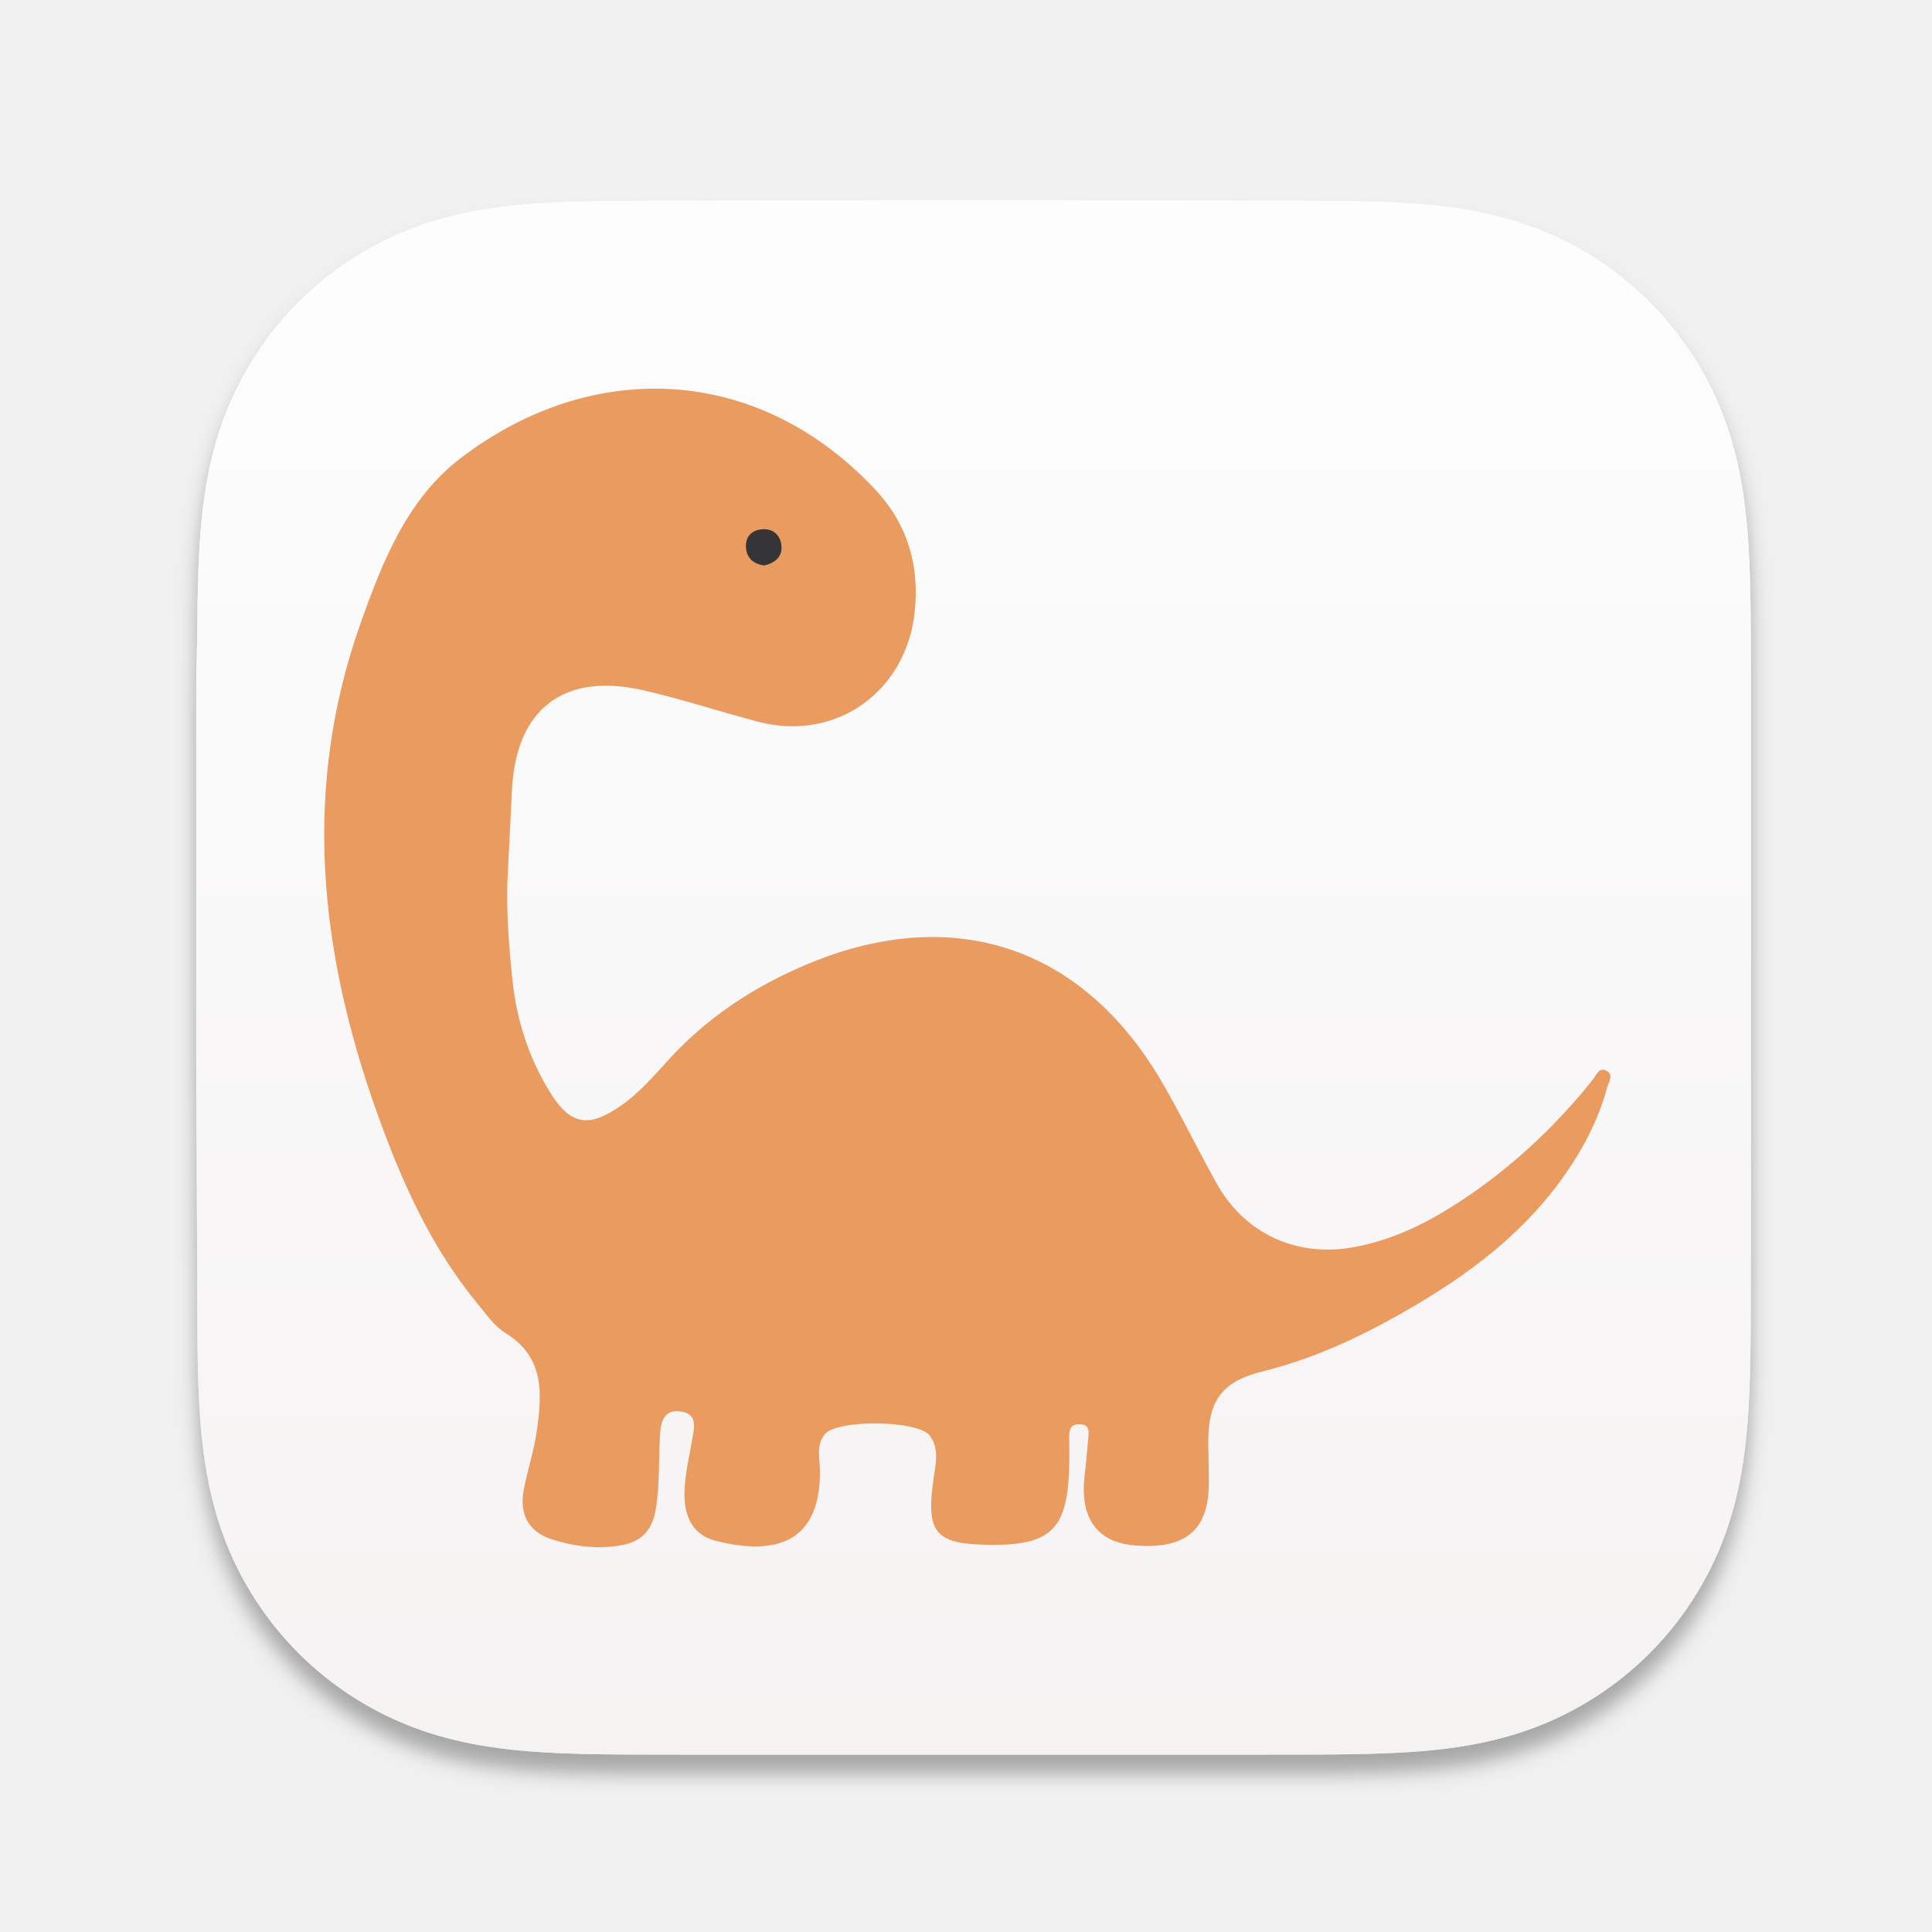
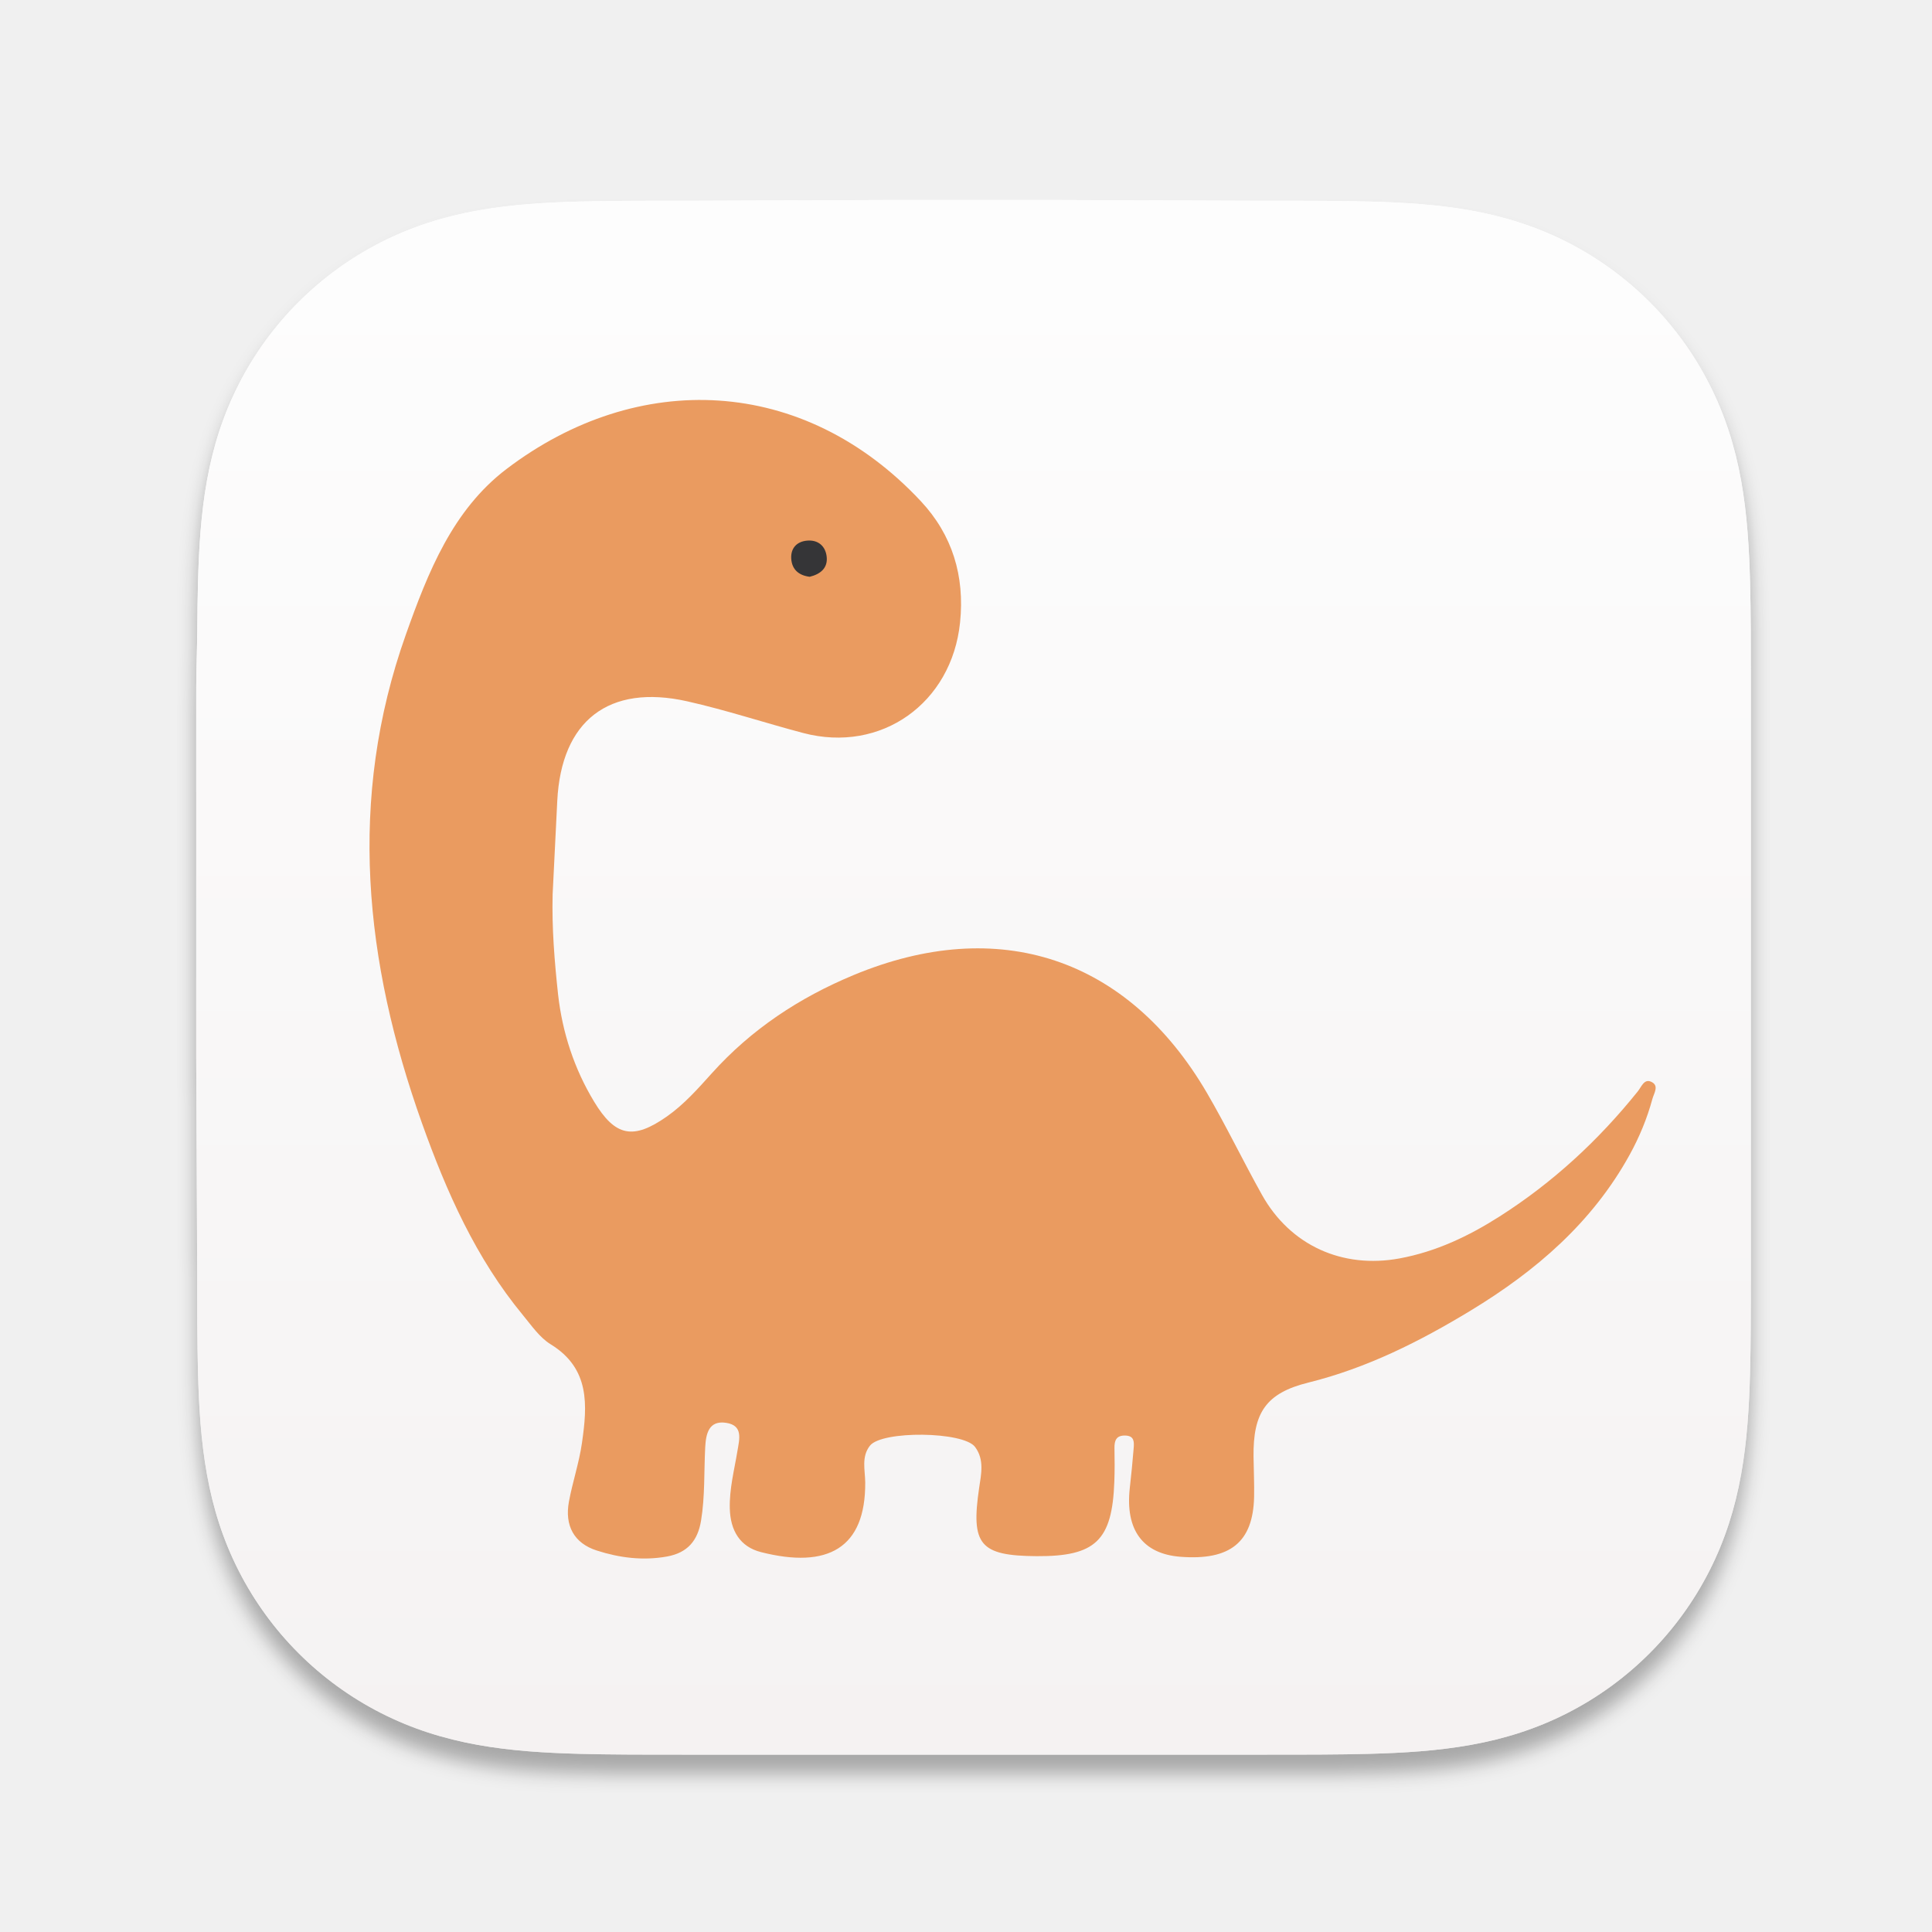
<svg xmlns="http://www.w3.org/2000/svg" width="1024" height="1024" viewBox="0 0 1024 1024" fill="none">
  <g filter="url(#filter0_d)">
    <path fill-rule="evenodd" clip-rule="evenodd" d="M928 362.627C928 352.845 928.004 343.062 927.944 333.279C927.895 325.038 927.8 316.799 927.576 308.562C927.092 290.609 926.033 272.502 922.84 254.749C919.602 236.741 914.314 219.98 905.981 203.617C897.789 187.534 887.088 172.817 874.32 160.058C861.555 147.299 846.834 136.605 830.746 128.418C814.366 120.083 797.587 114.797 779.558 111.56C761.803 108.372 743.691 107.315 725.738 106.83C717.495 106.607 709.253 106.513 701.008 106.462C691.22 106.402 681.432 106.407 671.644 106.407L557.997 106H472.997L361.361 106.407C351.554 106.407 341.747 106.402 331.94 106.462C323.678 106.513 315.42 106.607 307.161 106.83C289.167 107.315 271.014 108.373 253.217 111.565C235.164 114.801 218.36 120.085 201.958 128.414C185.835 136.602 171.083 147.297 158.291 160.058C145.501 172.816 134.78 187.53 126.573 203.61C118.217 219.981 112.919 236.752 109.673 254.77C106.477 272.516 105.418 290.617 104.931 308.562C104.709 316.8 104.613 325.039 104.563 333.279C104.503 343.063 104 355.216 104 364.999L104.003 475.089L104 560.998L104.508 673.427C104.508 683.223 104.504 693.019 104.563 702.815C104.613 711.067 104.709 719.317 104.932 727.566C105.418 745.542 106.479 763.675 109.678 781.452C112.923 799.484 118.22 816.269 126.569 832.653C134.777 848.759 145.5 863.495 158.291 876.272C171.082 889.049 185.83 899.757 201.95 907.956C218.362 916.302 235.174 921.595 253.238 924.836C271.027 928.029 289.174 929.088 307.161 929.573C315.42 929.796 323.679 929.891 331.941 929.941C341.748 930.001 351.554 929.997 361.361 929.997L474.006 930H559.217L671.644 929.996C681.432 929.996 691.22 930.001 701.008 929.941C709.253 929.891 717.495 929.796 725.738 929.573C743.698 929.087 761.816 928.027 779.579 924.832C797.597 921.591 814.368 916.3 830.739 907.959C846.831 899.761 861.554 889.051 874.32 876.272C887.086 863.497 897.786 848.763 905.978 832.66C914.316 816.268 919.604 799.475 922.844 781.431C926.034 763.661 927.092 745.535 927.577 727.566C927.8 719.316 927.895 711.066 927.944 702.815C928.005 693.019 928 683.223 928 673.427C928 673.427 927.994 562.983 927.994 560.998V474.999C927.994 473.533 928 362.627 928 362.627Z" fill="url(#paint0_linear)" />
  </g>
  <mask id="mask0" mask-type="alpha" maskUnits="userSpaceOnUse" x="104" y="106" width="824" height="824">
    <path fill-rule="evenodd" clip-rule="evenodd" d="M928 362.627C928 352.845 928.004 343.062 927.944 333.279C927.895 325.038 927.8 316.799 927.576 308.562C927.092 290.609 926.033 272.502 922.84 254.749C919.602 236.741 914.314 219.98 905.981 203.617C897.789 187.534 887.088 172.817 874.32 160.058C861.555 147.299 846.834 136.605 830.746 128.418C814.366 120.083 797.587 114.797 779.558 111.56C761.803 108.372 743.691 107.315 725.738 106.83C717.495 106.607 709.253 106.513 701.008 106.462C691.22 106.402 681.432 106.407 671.644 106.407L557.997 106H472.997L361.361 106.407C351.554 106.407 341.747 106.402 331.94 106.462C323.678 106.513 315.42 106.607 307.161 106.83C289.167 107.315 271.014 108.373 253.217 111.565C235.164 114.801 218.36 120.085 201.958 128.414C185.835 136.602 171.083 147.297 158.291 160.058C145.501 172.816 134.78 187.53 126.573 203.61C118.217 219.981 112.919 236.752 109.673 254.77C106.477 272.516 105.418 290.617 104.931 308.562C104.709 316.8 104.613 325.039 104.563 333.279C104.503 343.063 104 355.216 104 364.999L104.003 475.089L104 560.998L104.508 673.427C104.508 683.223 104.504 693.019 104.563 702.815C104.613 711.067 104.709 719.317 104.932 727.566C105.418 745.542 106.479 763.675 109.678 781.452C112.923 799.484 118.22 816.269 126.569 832.653C134.777 848.759 145.5 863.495 158.291 876.272C171.082 889.049 185.83 899.757 201.95 907.956C218.362 916.302 235.174 921.595 253.238 924.836C271.027 928.029 289.174 929.088 307.161 929.573C315.42 929.796 323.679 929.891 331.941 929.941C341.748 930.001 351.554 929.997 361.361 929.997L474.006 930H559.217L671.644 929.996C681.432 929.996 691.22 930.001 701.008 929.941C709.253 929.891 717.495 929.796 725.738 929.573C743.698 929.087 761.816 928.027 779.579 924.832C797.597 921.591 814.368 916.3 830.739 907.959C846.831 899.761 861.554 889.051 874.32 876.272C887.086 863.497 897.786 848.763 905.978 832.66C914.316 816.268 919.604 799.475 922.844 781.431C926.034 763.661 927.092 745.535 927.577 727.566C927.8 719.316 927.895 711.066 927.944 702.815C928.005 693.019 928 683.223 928 673.427C928 673.427 927.994 562.983 927.994 560.998V474.999C927.994 473.533 928 362.627 928 362.627Z" fill="white" />
  </mask>
  <g mask="url(#mask0)">
    <rect x="46" y="44" width="914" height="914" fill="url(#paint1_linear)" />
    <g filter="url(#filter1_b)">
      <rect x="104" y="106" width="824" height="824" rx="126" fill="black" fill-opacity="0.01" />
    </g>
  </g>
-   <path d="M268.906 468.065C269.725 451.549 270.545 435.009 271.364 418.493C273.475 376.023 298.609 356.378 340.259 365.716C360.948 370.361 381.189 377.091 401.703 382.505C443.031 393.408 480.458 366.735 484.854 323.917C487.388 299.28 480.781 277.549 464.067 259.642C401.753 193.007 313.958 189.753 244.467 242.58C215.856 264.336 202.842 297.343 191.144 330.251C160.05 417.648 169.189 503.829 199.613 589.19C212.627 625.674 228.249 660.916 253.234 691.142C257.754 696.606 262.026 702.914 267.838 706.49C288.824 719.355 287.309 738.901 284.453 758.77C282.963 769.251 279.486 779.434 277.549 789.865C275.189 802.655 280.28 811.969 292.326 815.818C304.371 819.693 316.789 821.282 329.58 818.972C340.458 816.986 345.823 810.528 347.561 800.023C349.697 787.108 349.101 774.094 349.771 761.129C350.144 753.977 351.634 746.675 360.948 748.14C369.988 749.556 367.902 756.783 366.834 763.166C365.17 773.249 362.537 783.159 362.81 793.54C363.108 805.188 368.175 813.831 379.376 816.663C414.668 825.628 434.835 814.651 434.586 779.682C434.537 773.175 432.426 766.171 437.095 760.235C443.453 752.164 486.642 752.636 492.802 760.906C497.819 767.637 496.055 775.336 494.963 782.637C490.517 812.739 495.335 818.6 525.436 818.799C556.655 818.997 565.497 810.553 566.614 779.334C566.838 773.423 566.813 767.512 566.689 761.601C566.614 757.454 567.657 754.697 572.525 754.871C577.294 755.045 577.12 758.373 576.871 761.552C576.3 768.605 575.605 775.659 574.81 782.712C572.351 804.866 581.665 817.557 601.608 819.121C628.058 821.183 640.178 811.397 640.7 787.331C640.849 780.253 640.476 773.15 640.402 766.047C640.129 742.801 646.909 732.369 669.51 726.781C700.555 719.082 728.545 704.975 755.517 688.608C789.989 667.697 819.966 641.991 839.785 605.979C844.926 596.616 848.999 586.831 851.781 576.524C852.65 573.345 855.63 569.247 850.986 567.285C847.36 565.745 845.919 570.166 844.082 572.426C823.195 598.454 798.955 620.831 770.791 638.763C754.424 649.194 737.138 657.415 717.766 660.991C687.64 666.554 659.923 654.211 644.872 627.289C634.888 609.431 625.997 590.904 615.69 573.245C573.767 501.519 505.269 478.844 428.427 510.808C399.642 522.779 374.235 539.543 353.273 562.864C345.897 571.06 338.546 579.38 329.456 585.763C311.623 598.28 302.086 596.417 290.885 577.89C280.355 560.48 274.096 541.356 271.811 521.239C269.899 503.581 268.459 485.873 268.906 468.065Z" fill="#EA9B60" />
-   <path d="M405.156 299.702C410.793 298.336 414.767 295.132 414.171 289.197C413.6 283.484 409.651 279.983 403.69 280.554C398.326 281.05 395.047 284.528 395.37 290.066C395.718 295.902 399.443 299.007 405.156 299.702Z" fill="#353537" />
+   <path d="M292.906 474.065C293.725 457.549 294.545 441.009 295.364 424.493C297.475 382.023 322.609 362.378 364.259 371.716C384.948 376.361 405.189 383.091 425.703 388.505C467.031 399.408 504.458 372.735 508.854 329.917C511.388 305.28 504.781 283.549 488.067 265.642C425.753 199.007 337.958 195.753 268.467 248.58C239.856 270.336 226.842 303.343 215.144 336.251C184.05 423.648 193.189 509.829 223.613 595.19C236.627 631.674 252.249 666.916 277.234 697.142C281.754 702.606 286.026 708.914 291.838 712.49C312.824 725.355 311.309 744.901 308.453 764.77C306.963 775.251 303.486 785.434 301.549 795.865C299.189 808.655 304.281 817.969 316.326 821.818C328.371 825.693 340.789 827.282 353.58 824.972C364.458 822.986 369.823 816.528 371.561 806.023C373.697 793.108 373.101 780.094 373.771 767.129C374.144 759.977 375.634 752.675 384.948 754.14C393.988 755.556 391.902 762.783 390.834 769.166C389.17 779.249 386.537 789.159 386.81 799.54C387.108 811.188 392.175 819.831 403.376 822.663C438.668 831.628 458.835 820.651 458.586 785.682C458.537 779.175 456.426 772.171 461.095 766.235C467.453 758.164 510.642 758.636 516.802 766.906C521.819 773.636 520.055 781.336 518.963 788.637C514.517 818.739 519.335 824.6 549.436 824.799C580.655 824.997 589.497 816.553 590.614 785.334C590.838 779.423 590.813 773.512 590.689 767.601C590.614 763.454 591.657 760.697 596.525 760.871C601.294 761.045 601.12 764.373 600.871 767.552C600.3 774.605 599.605 781.659 598.81 788.712C596.351 810.866 605.665 823.557 625.608 825.121C652.058 827.183 664.178 817.397 664.7 793.331C664.849 786.253 664.476 779.15 664.402 772.047C664.129 748.801 670.909 738.369 693.51 732.781C724.555 725.082 752.545 710.975 779.517 694.608C813.989 673.697 843.966 647.991 863.785 611.979C868.926 602.616 872.999 592.831 875.781 582.524C876.65 579.345 879.63 575.247 874.986 573.285C871.36 571.745 869.919 576.166 868.082 578.426C847.195 604.454 822.955 626.831 794.791 644.763C778.424 655.194 761.138 663.415 741.766 666.991C711.64 672.554 683.923 660.211 668.872 633.289C658.888 615.431 649.997 596.904 639.69 579.245C597.767 507.519 529.269 484.844 452.427 516.808C423.642 528.779 398.235 545.543 377.273 568.864C369.897 577.06 362.546 585.38 353.456 591.763C335.623 604.28 326.086 602.417 314.885 583.89C304.355 566.48 298.096 547.356 295.811 527.239C293.899 509.581 292.459 491.873 292.906 474.065Z" fill="#EA9B60" />
+   <path d="M429.156 305.702C434.793 304.336 438.767 301.132 438.171 295.197C437.6 289.484 433.651 285.983 427.69 286.554C422.326 287.05 419.047 290.528 419.37 296.066C419.718 301.902 423.443 305.007 429.156 305.702Z" fill="#353537" />
  <defs>
    <filter id="filter0_d" x="94" y="106" width="844" height="844" filterUnits="userSpaceOnUse" color-interpolation-filters="sRGB">
      <feFlood flood-opacity="0" result="BackgroundImageFix" />
      <feColorMatrix in="SourceAlpha" type="matrix" values="0 0 0 0 0 0 0 0 0 0 0 0 0 0 0 0 0 0 127 0" />
      <feOffset dy="10" />
      <feGaussianBlur stdDeviation="5" />
      <feColorMatrix type="matrix" values="0 0 0 0 0 0 0 0 0 0 0 0 0 0 0 0 0 0 0.3 0" />
      <feBlend mode="normal" in2="BackgroundImageFix" result="effect1_dropShadow" />
      <feBlend mode="normal" in="SourceGraphic" in2="effect1_dropShadow" result="shape" />
    </filter>
    <filter id="filter1_b" x="93.127" y="95.127" width="845.746" height="845.746" filterUnits="userSpaceOnUse" color-interpolation-filters="sRGB">
      <feFlood flood-opacity="0" result="BackgroundImageFix" />
      <feGaussianBlur in="BackgroundImage" stdDeviation="5.437" />
      <feComposite in2="SourceAlpha" operator="in" result="effect1_backgroundBlur" />
      <feBlend mode="normal" in="SourceGraphic" in2="effect1_backgroundBlur" result="shape" />
    </filter>
    <linearGradient id="paint0_linear" x1="-177.14" y1="106" x2="-177.14" y2="1492.28" gradientUnits="userSpaceOnUse">
      <stop stop-color="white" />
      <stop offset="0.49" stop-color="#EFEFEF" />
      <stop offset="1" stop-color="#C0C0C0" />
    </linearGradient>
    <linearGradient id="paint1_linear" x1="932.377" y1="1000.83" x2="932.377" y2="142.072" gradientUnits="userSpaceOnUse">
      <stop stop-color="#F6F3F3" />
      <stop offset="1" stop-color="white" />
    </linearGradient>
  </defs>
</svg>
